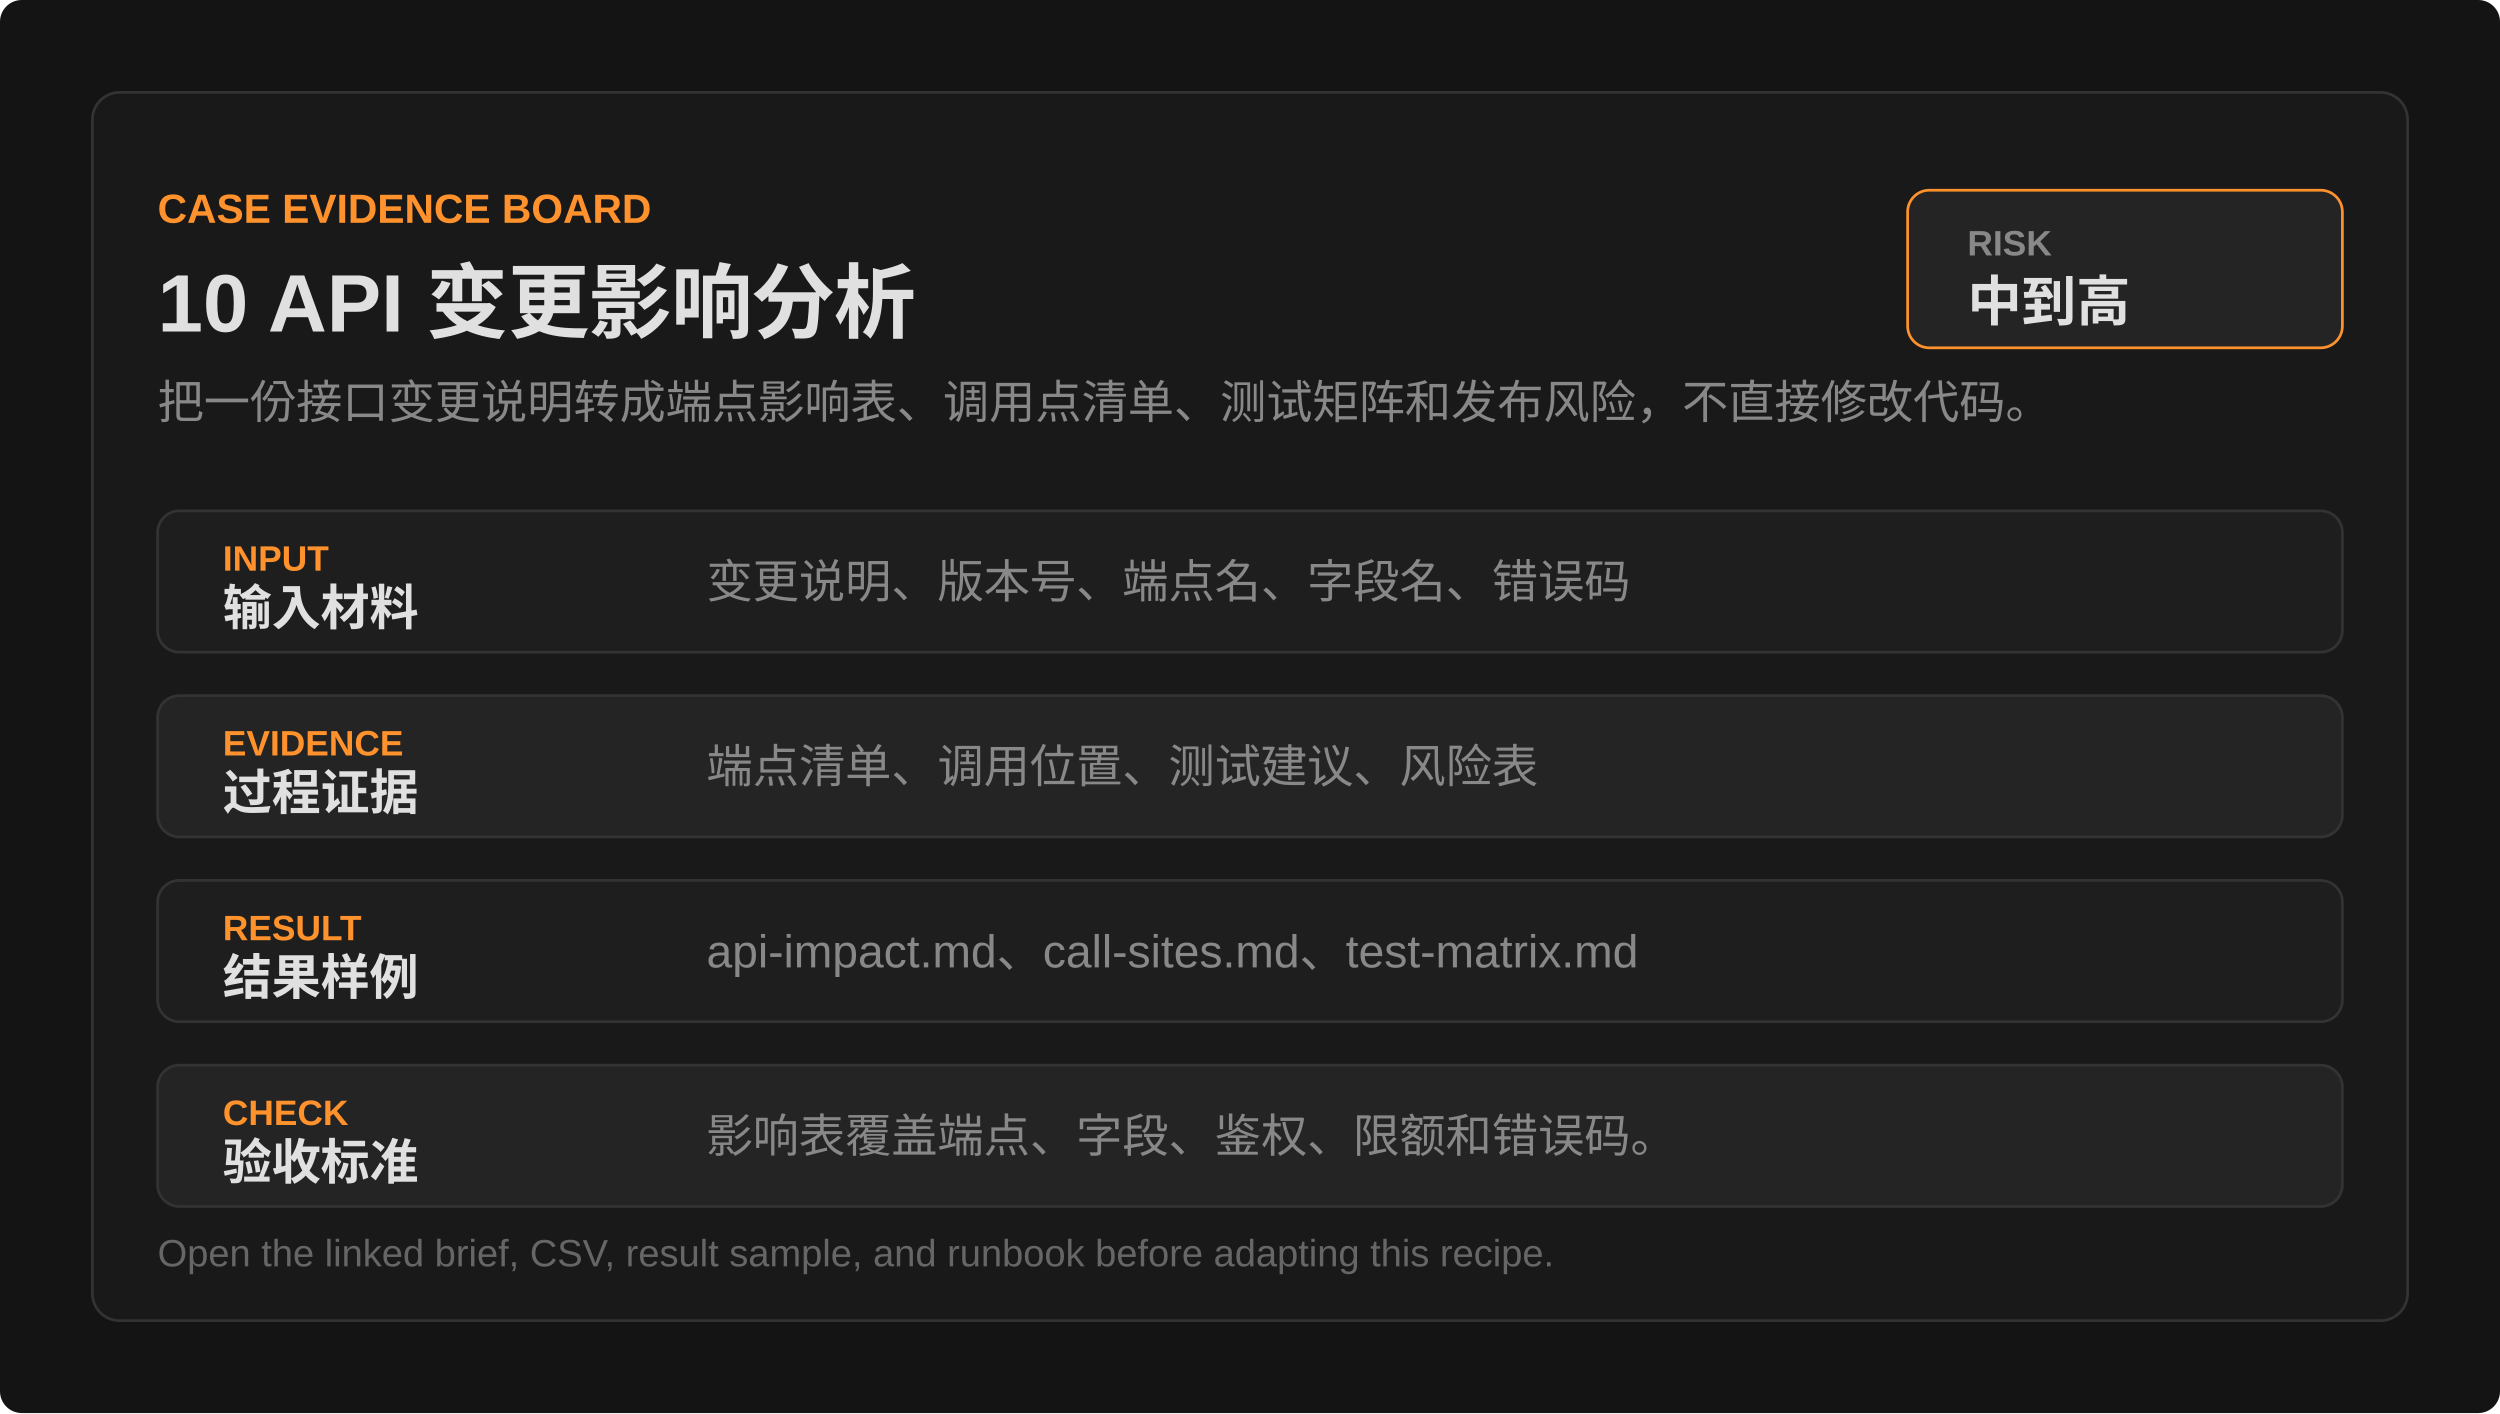
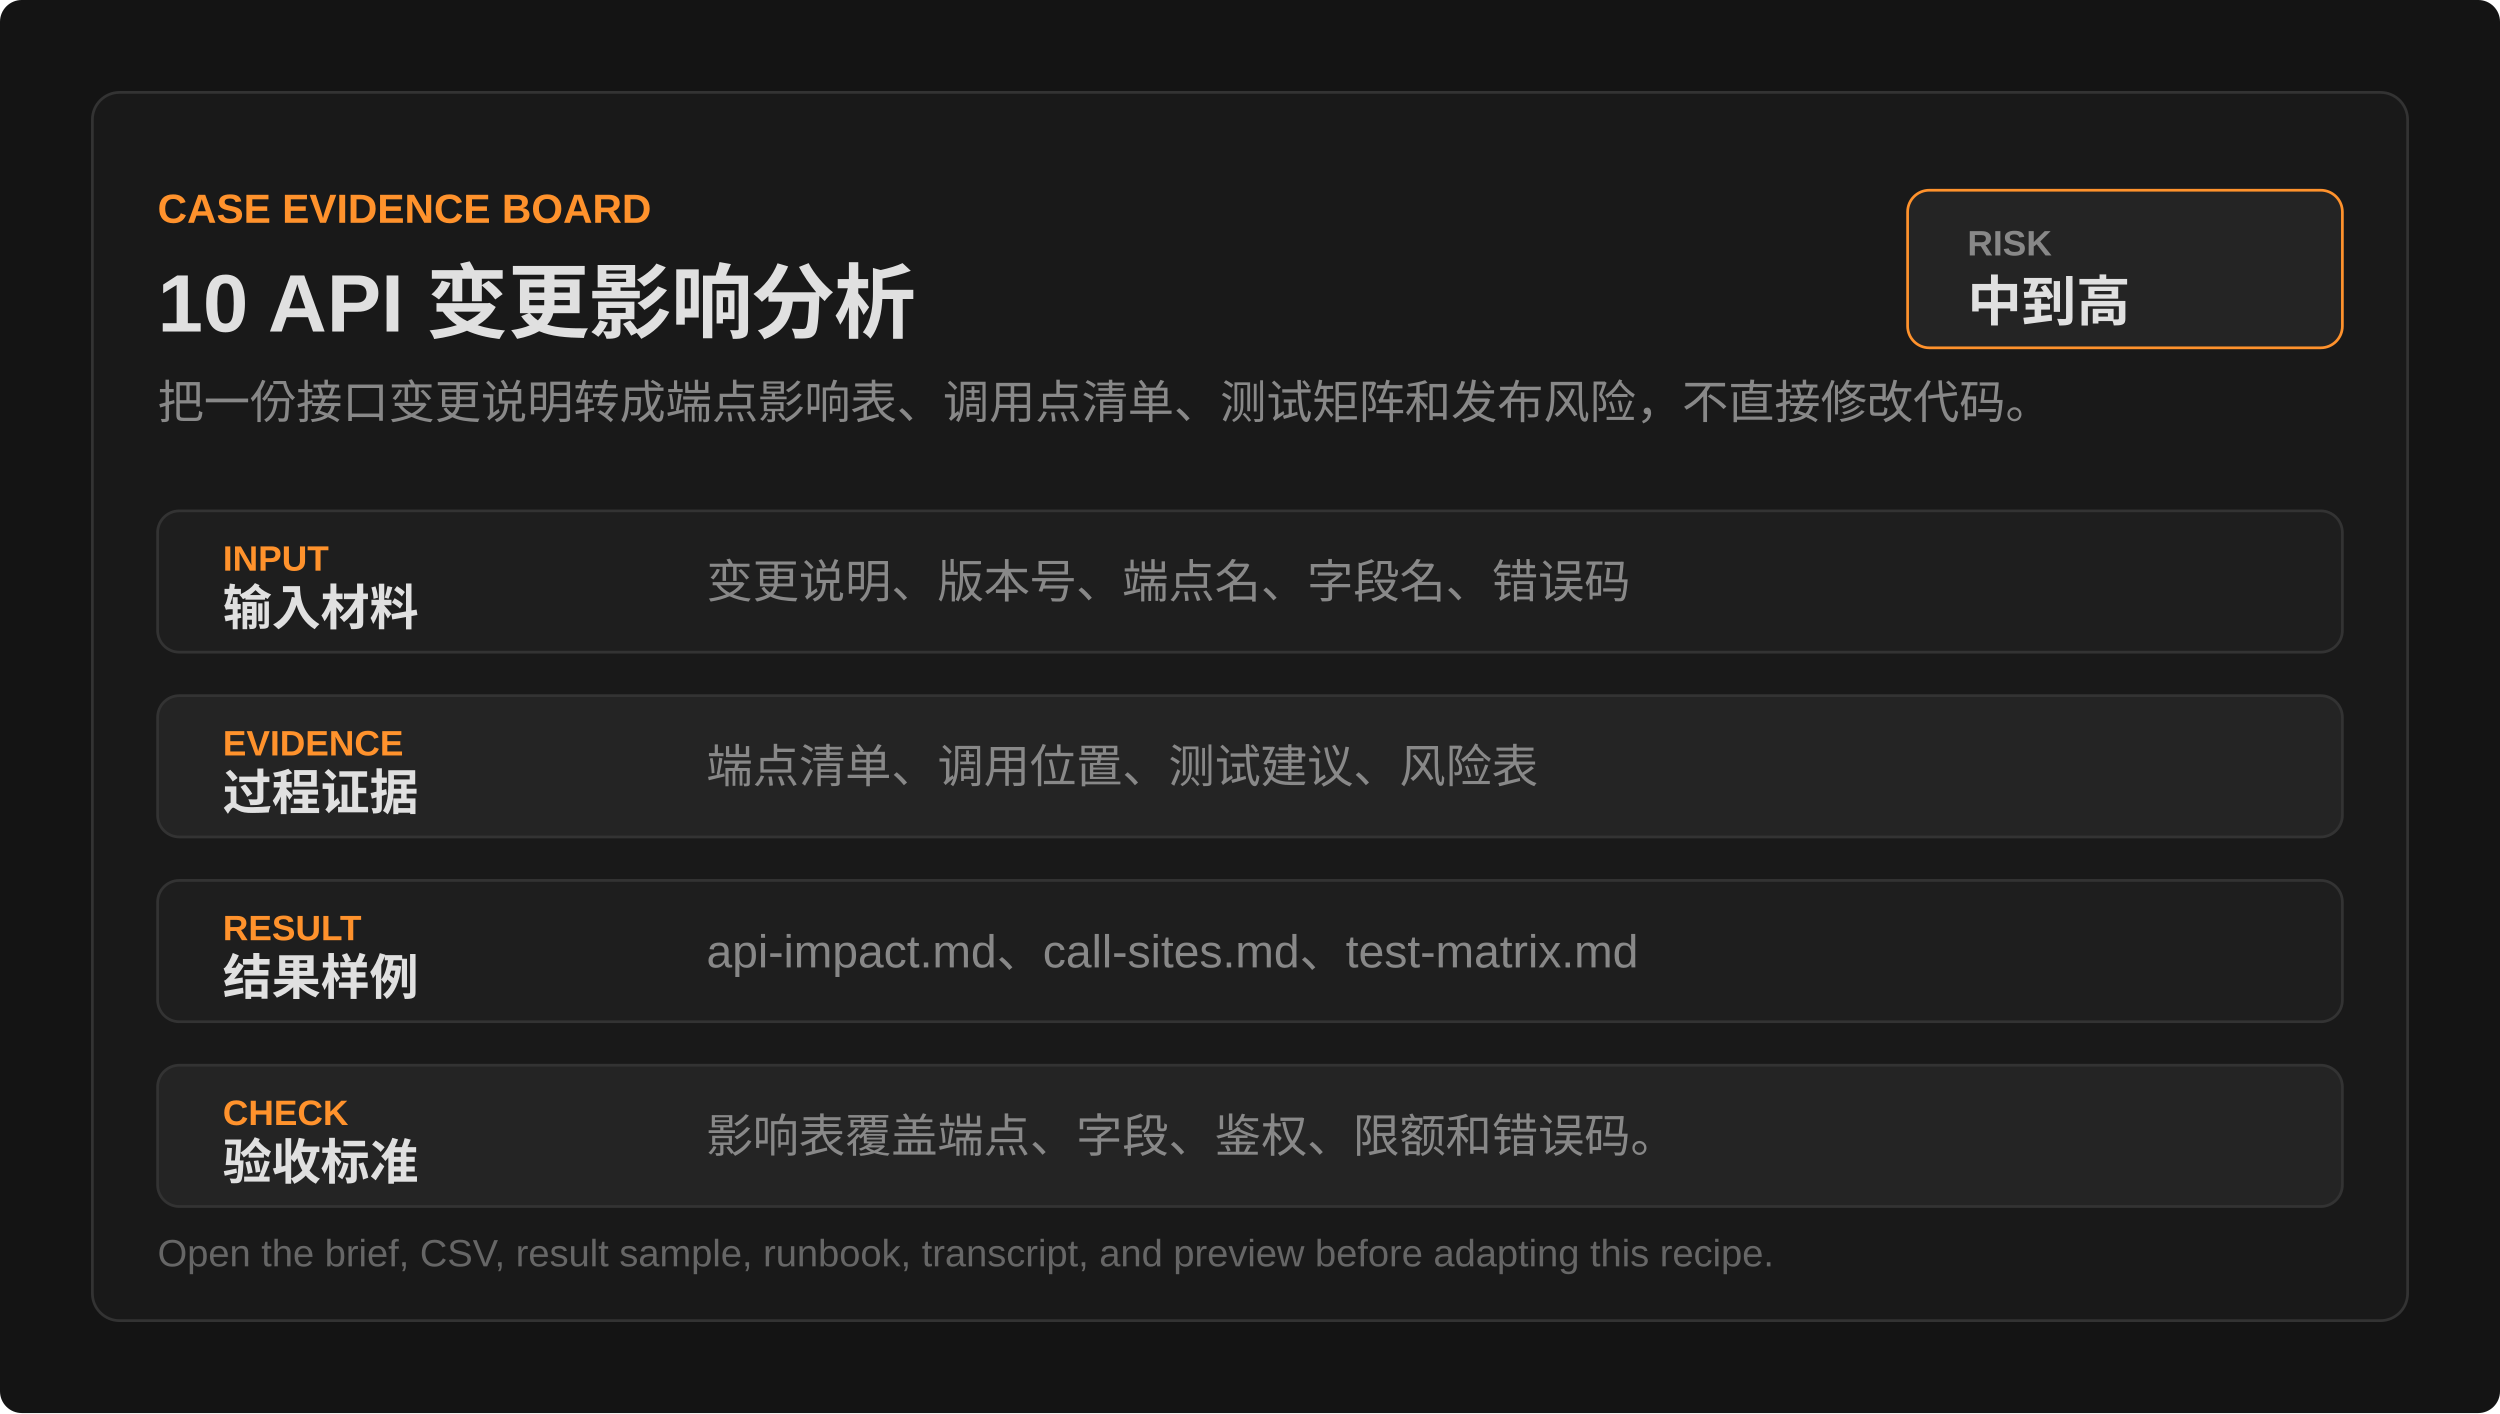
<svg xmlns="http://www.w3.org/2000/svg" viewBox="0 0 920 520" role="img" aria-labelledby="title desc">
  <rect width="920" height="520" rx="8" fill="#141414" />
  <rect x="34" y="34" width="852" height="452" rx="10" fill="#191919" stroke="#333" />
  <text x="58" y="82" fill="#ff922c" font-family="Arial" font-size="15" font-weight="800">CASE EVIDENCE BOARD</text>
  <text x="58" y="122" fill="#e0e0e0" font-family="Arial" font-size="30" font-weight="900">10 API 变更影响分析</text>
  <text x="58" y="154" fill="#888" font-family="Arial" font-size="17">把一份接口变更说明转成端点影响表、调用点清单、测试矩阵和发布风险，不直接修改代码。</text>
  <rect x="702" y="70" width="160" height="58" rx="8" fill="#242424" stroke="#ff922c" />
  <text x="724" y="94" fill="#888" font-family="Arial" font-size="13" font-weight="800">RISK</text>
  <text x="724" y="118" fill="#e0e0e0" font-family="Arial" font-size="20" font-weight="900">中到高</text>
  <g>
    <rect x="58" y="188" width="804" height="52" rx="8" fill="#1e1e1e" stroke="#333" />
    <text x="82" y="210" fill="#ff922c" font-family="Arial" font-size="13" font-weight="800">INPUT</text>
    <text x="82" y="230" fill="#e0e0e0" font-family="Arial" font-size="18" font-weight="800">输入材料</text>
    <text x="260" y="220" fill="#888" font-family="Arial" font-size="17">变更说明、版本号、端点名、字段名、错误码</text>
  </g>
  <g>
    <rect x="58" y="256" width="804" height="52" rx="8" fill="#242424" stroke="#333" />
    <text x="82" y="278" fill="#ff922c" font-family="Arial" font-size="13" font-weight="800">EVIDENCE</text>
    <text x="82" y="298" fill="#e0e0e0" font-family="Arial" font-size="18" font-weight="800">过程证据</text>
    <text x="260" y="288" fill="#888" font-family="Arial" font-size="17">端点清单、调用位置、测试建议、风险表</text>
  </g>
  <g>
    <rect x="58" y="324" width="804" height="52" rx="8" fill="#1e1e1e" stroke="#333" />
    <text x="82" y="346" fill="#ff922c" font-family="Arial" font-size="13" font-weight="800">RESULT</text>
    <text x="82" y="366" fill="#e0e0e0" font-family="Arial" font-size="18" font-weight="800">结果样例</text>
    <text x="260" y="356" fill="#888" font-family="Arial" font-size="17">api-impact.md、call-sites.md、test-matrix.md</text>
  </g>
  <g>
    <rect x="58" y="392" width="804" height="52" rx="8" fill="#242424" stroke="#333" />
    <text x="82" y="414" fill="#ff922c" font-family="Arial" font-size="13" font-weight="800">CHECK</text>
    <text x="82" y="434" fill="#e0e0e0" font-family="Arial" font-size="18" font-weight="800">验收标准</text>
    <text x="260" y="424" fill="#888" font-family="Arial" font-size="17">影响表覆盖端点、字段、鉴权、限额和错误码。</text>
  </g>
-   <text x="58" y="466" fill="#666" font-family="Arial" font-size="14">Open the linked brief, CSV, result sample, and runbook before adapting this recipe.</text>
+   <text x="58" y="466" fill="#666" font-family="Arial" font-size="14">Open the brief, CSV, result sample, runbook, transcript, and preview before adapting this recipe.</text>
</svg>
